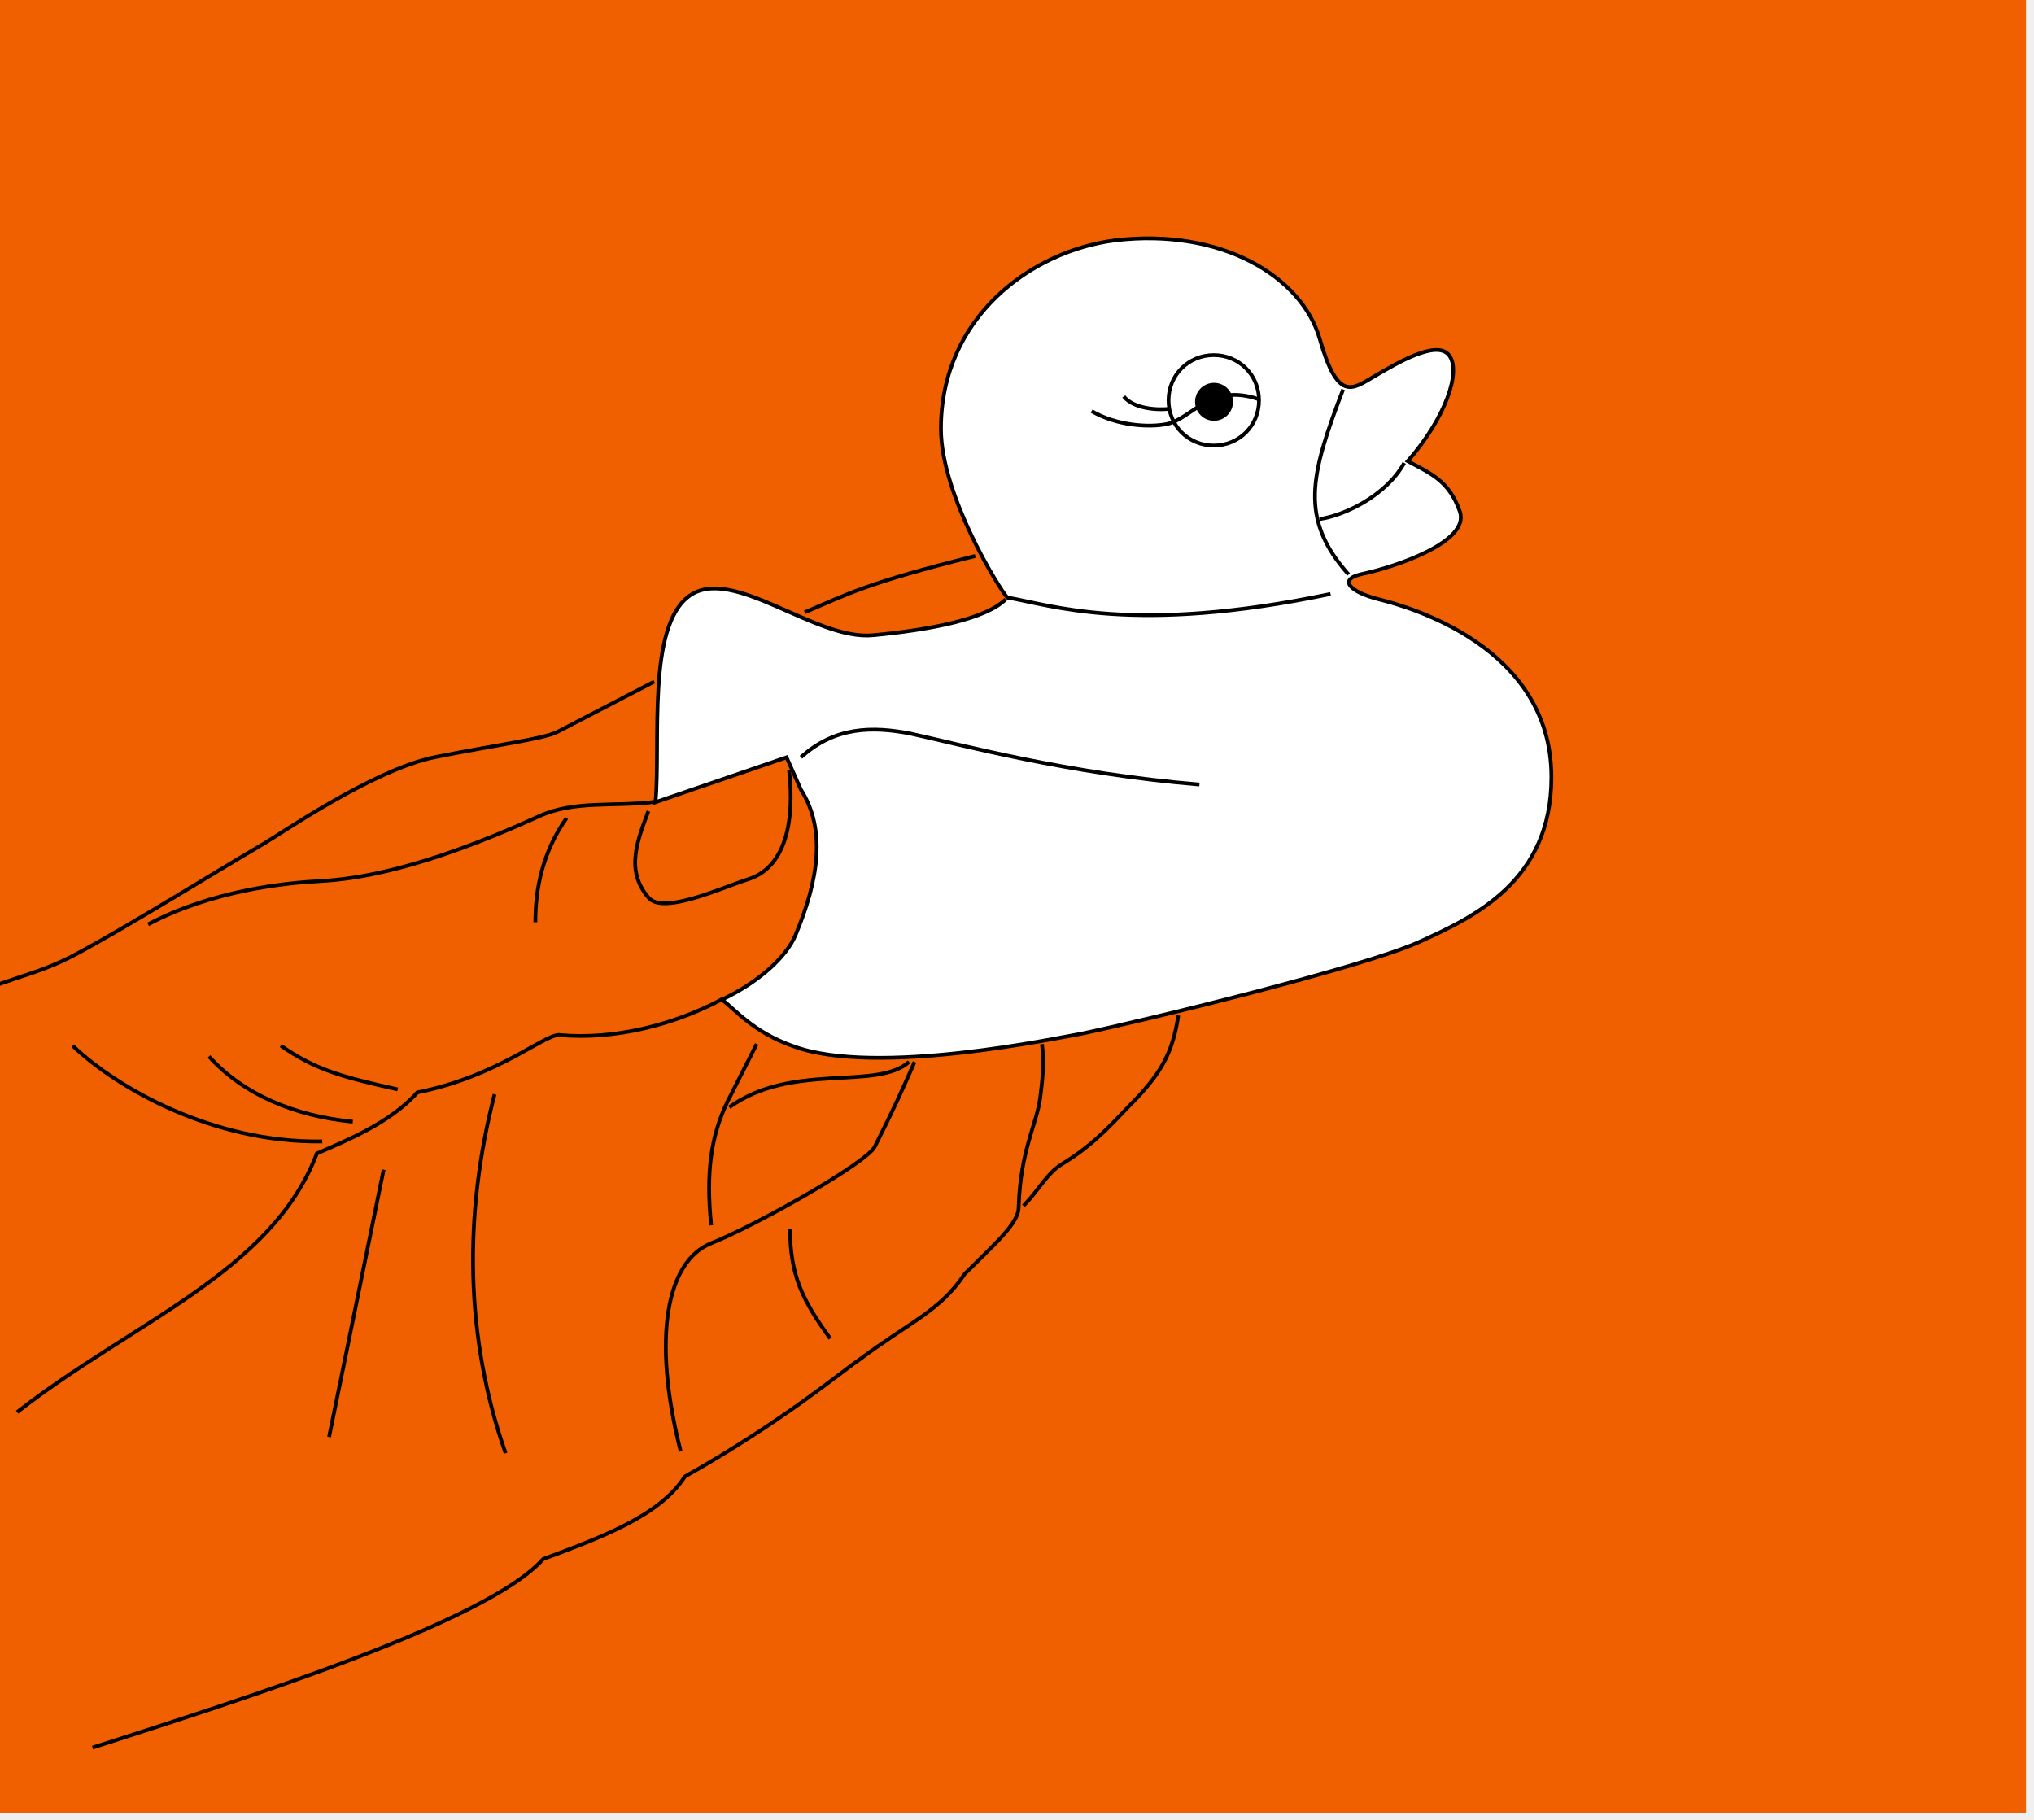
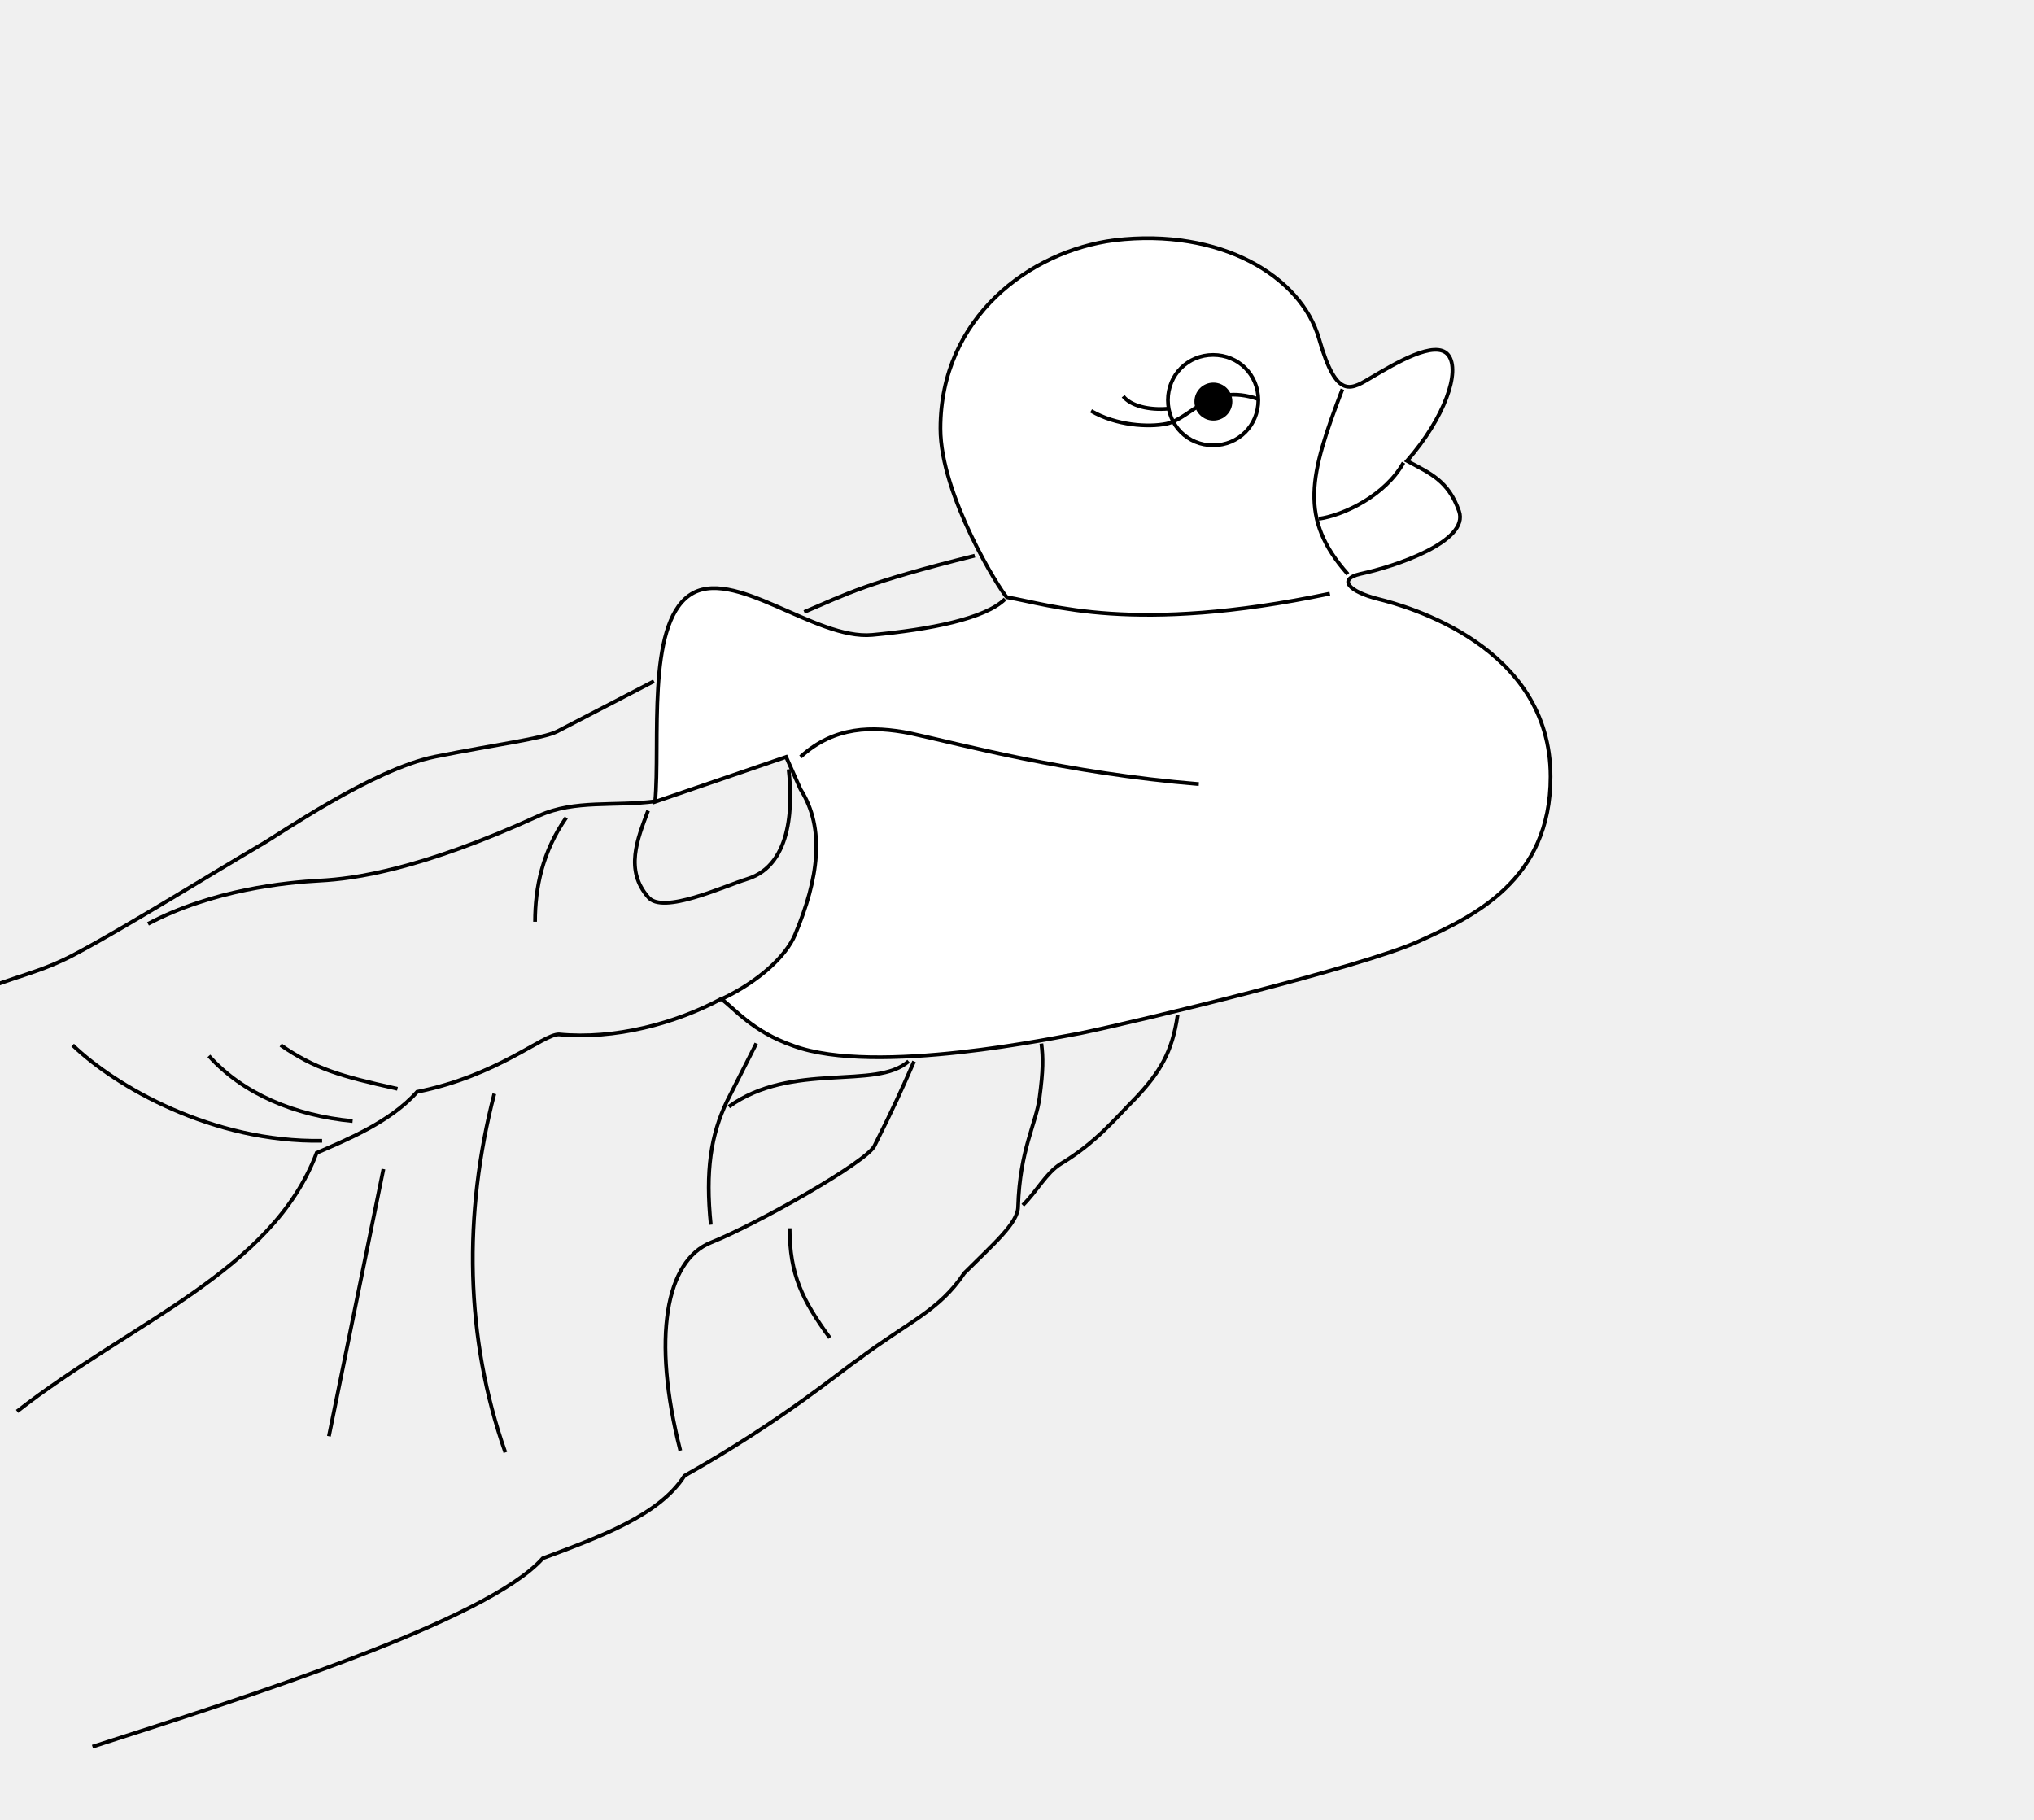
- <svg xmlns="http://www.w3.org/2000/svg" width="540.71pt" height="483.793pt" viewBox="0 0 540.71 483.793" version="1.1">
-   <g id="surface1">
-     <path style=" stroke:none;fill-rule:nonzero;fill:rgb(94.099%,37.299%,0%);fill-opacity:1;" d="M 0 481.891 L 538.582 481.891 L 538.582 0 L 0 0 Z M 0 481.891 " />
-     <path style="fill:none;stroke-width:1;stroke-linecap:butt;stroke-linejoin:miter;stroke:rgb(0%,0%,0%);stroke-opacity:1;stroke-miterlimit:10;" d="M -0.001 -0.002 C 30.534 23.877 67.753 37.244 79.683 68.764 C 87.315 72.104 99.241 76.881 106.401 84.998 C 127.87 89.295 139.8 100.275 144.093 100.275 C 158.886 98.846 175.105 103.143 187.511 109.826 " transform="matrix(1,0,0,-1,4.5439,375.4043)" />
-     <path style="fill:none;stroke-width:1;stroke-linecap:butt;stroke-linejoin:miter;stroke:rgb(0%,0%,0%);stroke-opacity:1;stroke-miterlimit:10;" d="M 0.001 0 C 10.497 4.777 17.177 5.258 27.673 10.988 C 41.028 18.156 64.884 32.969 76.333 39.66 C 80.626 42.051 105.911 59.731 122.61 63.074 C 139.31 66.418 151.235 67.852 155.052 69.762 L 180.813 83.141 " transform="matrix(1,0,0,-1,-6.8799,264.3282)" />
-     <path style="fill:none;stroke-width:1;stroke-linecap:butt;stroke-linejoin:miter;stroke:rgb(0%,0%,0%);stroke-opacity:1;stroke-miterlimit:10;" d="M 0.001 -0.001 L -14.507 -71.075 " transform="matrix(1,0,0,-1,101.9834,310.9405)" />
-     <path style="fill:none;stroke-width:1;stroke-linecap:butt;stroke-linejoin:miter;stroke:rgb(0%,0%,0%);stroke-opacity:1;stroke-miterlimit:10;" d="M -0.001 0.002 C -8.298 -31.963 -7.81 -64.877 2.929 -95.408 " transform="matrix(1,0,0,-1,131.4775,290.9121)" />
-     <path style="fill:none;stroke-width:1;stroke-linecap:butt;stroke-linejoin:miter;stroke:rgb(0%,0%,0%);stroke-opacity:1;stroke-miterlimit:10;" d="M -0.001 -0.001 C 40.077 12.882 104.964 33.394 119.753 50.093 C 135.019 55.815 150.765 61.538 157.444 72.034 C 183.683 86.823 199.429 100.183 203.722 103.042 C 217.081 113.062 225.19 115.925 231.87 125.94 C 239.503 133.573 246.183 139.3 246.183 143.593 C 246.659 158.858 250.956 165.538 251.909 172.694 C 252.862 179.851 252.862 183.187 252.386 187.007 " transform="matrix(1,0,0,-1,24.6025,464.5772)" />
-     <path style="fill:none;stroke-width:1;stroke-linecap:butt;stroke-linejoin:miter;stroke:rgb(0%,0%,0%);stroke-opacity:1;stroke-miterlimit:10;" d="M 0.001 -0 C 3.833 3.82 6.228 8.598 10.056 10.984 C 19.634 16.715 24.899 23.402 30.169 28.656 C 36.396 35.34 39.747 40.594 41.185 50.625 " transform="matrix(1,0,0,-1,272.0459,320.5664)" />
-     <path style="fill:none;stroke-width:1;stroke-linecap:butt;stroke-linejoin:miter;stroke:rgb(0%,0%,0%);stroke-opacity:1;stroke-miterlimit:10;" d="M 0.001 -0 C -3.347 -7.633 -5.261 -11.926 -10.522 -22.422 C -12.437 -26.715 -42.089 -43.414 -54.042 -48.184 C -65.999 -52.953 -69.823 -73.469 -62.175 -103.523 " transform="matrix(1,0,0,-1,243.124,282.3125)" />
-     <path style="fill:none;stroke-width:1;stroke-linecap:butt;stroke-linejoin:miter;stroke:rgb(0%,0%,0%);stroke-opacity:1;stroke-miterlimit:10;" d="M 0.001 -0.001 C -1.452 14.319 0.001 23.866 4.356 32.933 L 12.106 48.206 " transform="matrix(1,0,0,-1,189.0537,325.7491)" />
-     <path style="fill-rule:nonzero;fill:rgb(100%,100%,100%);fill-opacity:1;stroke-width:1;stroke-linecap:butt;stroke-linejoin:miter;stroke:rgb(0%,0%,0%);stroke-opacity:1;stroke-miterlimit:10;" d="M -0.001 -0.001 C -52.501 -10.978 -74.458 -2.864 -85.911 -0.954 C -87.821 0.952 -103.571 26.245 -103.571 43.901 C -103.571 73.491 -79.708 91.147 -57.274 94.011 C -29.114 97.355 -7.638 84.468 -2.864 67.765 C 1.909 51.062 5.726 54.401 11.456 57.741 C 17.183 61.085 28.159 67.765 31.499 63.472 C 34.843 59.175 30.546 46.769 20.522 35.312 C 26.73 31.976 31.499 30.065 34.362 21.952 C 37.23 13.839 17.183 7.155 8.112 5.249 C 1.909 3.815 5.249 0.476 12.886 -1.435 C 20.522 -3.341 58.706 -13.841 58.706 -48.677 C 58.706 -76.356 38.183 -85.899 23.386 -92.579 C 8.593 -99.263 -50.114 -113.579 -66.341 -116.919 C -72.071 -117.872 -120.755 -128.372 -142.708 -120.259 C -153.685 -116.442 -158.458 -110.235 -161.798 -107.853 C -151.774 -103.079 -144.618 -96.399 -142.231 -90.673 C -136.024 -75.88 -134.114 -62.517 -140.798 -52.017 L -144.618 -43.427 L -179.458 -55.356 C -178.024 -39.61 -181.845 -8.591 -170.392 -0.478 C -158.935 7.636 -136.981 -12.407 -121.708 -10.978 C -106.435 -9.544 -91.638 -6.681 -86.388 -1.435 " transform="matrix(1,0,0,-1,353.708,157.9014)" />
-     <path style="fill:none;stroke-width:1;stroke-linecap:butt;stroke-linejoin:miter;stroke:rgb(0%,0%,0%);stroke-opacity:1;stroke-miterlimit:10;" d="M -0.001 -0.002 C -4.79 -8.67 -15.81 -13.967 -22.513 -14.932 " transform="matrix(1,0,0,-1,373.2979,123.0606)" />
-     <path style="fill:none;stroke-width:1;stroke-linecap:butt;stroke-linejoin:miter;stroke:rgb(0%,0%,0%);stroke-opacity:1;stroke-miterlimit:10;" d="M -0.001 -0.002 C -8.759 -22.932 -11.681 -34.396 1.46 -49.205 " transform="matrix(1,0,0,-1,357.0479,103.5293)" />
-     <path style="fill:none;stroke-width:1;stroke-linecap:butt;stroke-linejoin:miter;stroke:rgb(0%,0%,0%);stroke-opacity:1;stroke-miterlimit:10;" d="M -0.002 -0.001 C -35.311 2.901 -63.463 10.636 -76.826 13.538 C -86.846 15.472 -96.865 15.472 -105.932 7.253 " transform="matrix(1,0,0,-1,318.8574,208.5537)" />
-     <path style="fill:none;stroke-width:1;stroke-linecap:butt;stroke-linejoin:miter;stroke:rgb(0%,0%,0%);stroke-opacity:1;stroke-miterlimit:10;" d="M 0.001 -0.001 C 11.458 -11.044 37.235 -25.927 66.353 -25.446 " transform="matrix(1,0,0,-1,19.3193,277.9873)" />
-     <path style="fill:none;stroke-width:1;stroke-linecap:butt;stroke-linejoin:miter;stroke:rgb(0%,0%,0%);stroke-opacity:1;stroke-miterlimit:10;" d="M 0.002 0.001 C 0.002 9.075 1.951 18.63 8.295 27.704 " transform="matrix(1,0,0,-1,142.3145,245.1651)" />
-     <path style="fill:none;stroke-width:1;stroke-linecap:butt;stroke-linejoin:miter;stroke:rgb(0%,0%,0%);stroke-opacity:1;stroke-miterlimit:10;" d="M -0.002 -0.001 C -2.877 -7.653 -6.228 -15.782 -0.002 -22.958 C 3.834 -27.739 20.127 -20.091 26.357 -18.177 C 38.815 -14.349 38.338 2.87 37.377 10.999 " transform="matrix(1,0,0,-1,172.373,215.628)" />
-     <path style="fill:none;stroke-width:1;stroke-linecap:butt;stroke-linejoin:miter;stroke:rgb(0%,0%,0%);stroke-opacity:1;stroke-miterlimit:10;" d="M -0.001 -0.001 C 6.733 -0.001 12.023 5.288 12.023 12.023 C 12.023 18.753 6.733 24.042 -0.001 24.042 C -6.731 24.042 -12.024 18.753 -12.024 12.023 C -12.024 5.288 -6.731 -0.001 -0.001 -0.001 Z M -0.001 -0.001 " transform="matrix(1,0,0,-1,322.665,118.4444)" />
-     <path style="fill:none;stroke-width:1;stroke-linecap:butt;stroke-linejoin:miter;stroke:rgb(0%,0%,0%);stroke-opacity:1;stroke-miterlimit:10;" d="M 0.001 -0.001 C -12.897 4.398 -17.655 -5.114 -24.343 -6.579 C -29.12 -7.56 -37.718 -7.067 -44.405 -3.157 " transform="matrix(1,0,0,-1,334.5967,106.1319)" />
-     <path style="fill:none;stroke-width:1;stroke-linecap:butt;stroke-linejoin:miter;stroke:rgb(0%,0%,0%);stroke-opacity:1;stroke-miterlimit:10;" d="M -0.001 -0 C -5.278 -0.504 -10.204 0.777 -12.126 3.289 " transform="matrix(1,0,0,-1,310.876,108.6875)" />
-     <path style="fill:none;stroke-width:1;stroke-linecap:butt;stroke-linejoin:miter;stroke:rgb(0%,0%,0%);stroke-opacity:1;stroke-miterlimit:10;" d="M -0.001 0.002 C 9.081 -10.111 22.94 -15.889 38.229 -17.334 " transform="matrix(1,0,0,-1,55.5557,280.8535)" />
-     <path style="fill:none;stroke-width:1;stroke-linecap:butt;stroke-linejoin:miter;stroke:rgb(0%,0%,0%);stroke-opacity:1;stroke-miterlimit:10;" d="M 0 0 C 9.082 -6.297 15.773 -8.234 31.07 -11.629 " transform="matrix(1,0,0,-1,74.6484,277.9766)" />
-     <path style="fill:none;stroke-width:1;stroke-linecap:butt;stroke-linejoin:miter;stroke:rgb(0%,0%,0%);stroke-opacity:1;stroke-miterlimit:10;" d="M 0.001 0 C 11.462 4.828 16.235 7.731 45.36 14.973 " transform="matrix(1,0,0,-1,213.9053,162.7774)" />
-     <path style="fill:none;stroke-width:1;stroke-linecap:butt;stroke-linejoin:miter;stroke:rgb(0%,0%,0%);stroke-opacity:1;stroke-miterlimit:10;" d="M 0.001 0.001 C 16.731 12.079 39.2 4.349 47.806 12.079 " transform="matrix(1,0,0,-1,193.8584,294.3565)" />
-     <path style="fill:none;stroke-width:1;stroke-linecap:butt;stroke-linejoin:miter;stroke:rgb(0%,0%,0%);stroke-opacity:1;stroke-miterlimit:10;" d="M 0.001 0.001 C 0.001 -12.421 3.395 -19.108 10.677 -29.14 " transform="matrix(1,0,0,-1,210.0264,326.6924)" />
-     <path style="fill:none;stroke-width:1;stroke-linecap:butt;stroke-linejoin:miter;stroke:rgb(0%,0%,0%);stroke-opacity:1;stroke-miterlimit:10;" d="M 0.001 -0.001 C -10.972 -1.438 -21.468 0.479 -31.011 -3.837 C -62.495 -18.224 -80.147 -20.622 -89.21 -21.103 C -98.272 -21.579 -117.835 -23.501 -135.007 -32.61 " transform="matrix(1,0,0,-1,174.3779,213.1201)" />
-     <path style=" stroke:none;fill-rule:nonzero;fill:rgb(0%,0%,0%);fill-opacity:1;" d="M 322.734 111.859 C 325.52 111.859 327.777 109.598 327.777 106.816 C 327.777 104.031 325.52 101.773 322.734 101.773 C 319.949 101.773 317.691 104.031 317.691 106.816 C 317.691 109.598 319.949 111.859 322.734 111.859 " />
+ <svg xmlns="http://www.w3.org/2000/svg" width="100%" height="100%" viewBox="0 0 541 484" version="1.1" xml:space="preserve" style="fill-rule:evenodd;clip-rule:evenodd;stroke-miterlimit:10;">
+   <g transform="matrix(1,0,0,1,-4879.14,-1530.71)">
+     <g id="Page-16" transform="matrix(1,0,0,1,4879.14,1530.71)">
+       <rect x="0" y="0" width="540.71" height="483.793" style="fill:none;" />
+       <clipPath id="_clip1">
+         <rect x="0" y="0" width="540.71" height="483.793" />
+       </clipPath>
+       <g clip-path="url(#_clip1)">
+         <g id="Layer-1">
+           <g transform="matrix(0.624144,0.781309,0.781309,-0.624144,-3.12217,281.512)">
+             <path d="M78.144,-52.613C78.548,-13.853 91.33,23.569 74.151,52.562C76.305,60.611 80.018,72.911 78.144,83.569C88.186,103.028 87.051,119.201 89.732,122.557C100.081,133.22 106.848,148.575 109.368,162.441" style="fill:none;fill-rule:nonzero;stroke:black;stroke-width:1px;" />
+           </g>
+           <g transform="matrix(1,0,0,1,-6.8799,181.187)">
+             <path d="M0,83.141C10.496,78.363 17.176,77.885 27.672,72.151C41.029,64.984 64.883,50.171 76.334,43.483C80.627,41.092 105.912,23.412 122.61,20.068C139.309,16.723 151.235,15.29 155.051,13.379L180.814,0" style="fill:none;fill-rule:nonzero;stroke:black;stroke-width:1px;" />
+           </g>
+           <g transform="matrix(-0.199953,0.979805,0.979805,0.199953,128.102,360.691)">
+             <path d="M-43.523,-35.539L29.018,-35.539" style="fill:none;fill-rule:nonzero;stroke:black;stroke-width:1px;" />
+           </g>
+           <g transform="matrix(0.0306856,0.999529,0.999529,-0.0306856,176.557,339.835)">
+             <path d="M-50.283,-43.557C-18.591,-52.831 14.324,-53.353 45.169,-43.557" style="fill:none;fill-rule:nonzero;stroke:black;stroke-width:1px;" />
+           </g>
+           <g transform="matrix(1,0,0,1,24.6025,277.572)">
+             <path d="M0,187.005C40.076,174.125 104.963,153.61 119.752,136.914C135.02,131.19 150.764,125.465 157.443,114.971C183.684,100.182 199.428,86.824 203.722,83.962C217.08,73.943 225.19,71.081 231.871,61.063C239.504,53.43 246.184,47.706 246.184,43.412C246.66,28.147 250.955,21.468 251.908,14.312C252.863,7.156 252.863,3.817 252.386,0" style="fill:none;fill-rule:nonzero;stroke:black;stroke-width:1px;" />
+           </g>
+           <g transform="matrix(1,0,0,1,272.046,269.942)">
+             <path d="M0,50.624C3.832,46.803 6.226,42.027 10.057,39.64C19.633,33.909 24.901,27.223 30.168,21.969C36.394,15.283 39.746,10.029 41.183,0" style="fill:none;fill-rule:nonzero;stroke:black;stroke-width:1px;" />
+           </g>
+           <g transform="matrix(1,0,0,1,243.124,385.837)">
+             <path d="M0,-103.525C-3.348,-95.892 -5.262,-91.598 -10.521,-81.103C-12.436,-76.809 -42.087,-60.111 -54.043,-55.341C-65.999,-50.57 -69.825,-30.056 -62.174,0" style="fill:none;fill-rule:nonzero;stroke:black;stroke-width:1px;" />
+           </g>
+           <g transform="matrix(1,0,0,1,189.054,277.543)">
+             <path d="M0,48.206C-1.453,33.887 0,24.341 4.357,15.272L12.105,0" style="fill:none;fill-rule:nonzero;stroke:black;stroke-width:1px;" />
+           </g>
+           <g transform="matrix(1,0,0,1,353.708,188.92)">
+             <path d="M0,-31.019C-52.502,-20.043 -74.457,-28.156 -85.912,-30.065C-87.82,-31.973 -103.57,-57.266 -103.57,-74.922C-103.57,-104.51 -79.707,-122.168 -57.274,-125.031C-29.114,-128.372 -7.637,-115.487 -2.864,-98.784C1.908,-82.081 5.727,-85.422 11.455,-88.762C17.182,-92.103 28.16,-98.784 31.5,-94.489C34.842,-90.194 30.545,-77.786 20.522,-66.332C26.728,-62.993 31.5,-61.084 34.363,-52.971C37.228,-44.858 17.182,-38.176 8.113,-36.268C1.908,-34.836 5.25,-31.496 12.887,-29.586C20.522,-27.678 58.705,-17.18 58.705,17.657C58.705,45.336 38.183,54.88 23.387,61.561C8.591,68.242 -50.115,82.559 -66.342,85.899C-72.07,86.854 -120.754,97.353 -142.709,89.24C-153.686,85.422 -158.459,79.218 -161.799,76.834C-151.776,72.06 -144.617,65.379 -142.23,59.652C-136.026,44.859 -134.116,31.498 -140.799,21L-144.617,12.408L-179.459,24.338C-178.026,8.59 -181.846,-22.428 -170.391,-30.541C-158.936,-38.654 -136.98,-18.611 -121.707,-20.043C-106.435,-21.475 -91.639,-24.338 -86.389,-29.586" style="fill:white;fill-rule:nonzero;stroke:black;stroke-width:1px;" />
+           </g>
+           <g transform="matrix(-0.833386,0.552691,0.552691,0.833386,356.786,142.969)">
+             <path d="M-24.765,-7.465C-15.982,-2.887 -3.87,-4.562 2.251,-7.465" style="fill:none;fill-rule:nonzero;stroke:black;stroke-width:1px;" />
+           </g>
+           <g transform="matrix(0.0296384,0.999561,0.999561,-0.0296384,376.68,132.512)">
+             <path d="M-29.552,-18.764C-6.889,-28.2 4.483,-31.46 19.675,-18.764" style="fill:none;fill-rule:nonzero;stroke:black;stroke-width:1px;" />
+           </g>
+           <g transform="matrix(1,0,0,1,318.857,193.082)">
+             <path d="M0,15.472C-35.312,12.572 -63.464,4.835 -76.825,1.935C-86.847,0 -96.867,0 -105.933,8.22" style="fill:none;fill-rule:nonzero;stroke:black;stroke-width:1px;" />
+           </g>
+           <g transform="matrix(0.933702,0.35805,0.35805,-0.933702,26.1603,266.968)">
+             <path d="M-2.442,-12.738C12.209,-18.946 41.606,-23.614 68.624,-12.738" style="fill:none;fill-rule:nonzero;stroke:black;stroke-width:1px;" />
+           </g>
+           <g transform="matrix(0.286783,-0.957996,-0.957996,-0.286783,158.543,239.258)">
+             <path d="M-10.313,13.853C-1.619,16.456 8.095,17.326 18.607,13.853" style="fill:none;fill-rule:nonzero;stroke:black;stroke-width:1px;" />
+           </g>
+           <g transform="matrix(1,0,0,1,172.373,232.367)">
+             <path d="M0,-16.738C-2.875,-9.086 -6.229,-0.955 0,6.219C3.834,11.002 20.126,3.35 26.356,1.436C38.815,-2.39 38.336,-19.609 37.378,-27.74" style="fill:none;fill-rule:nonzero;stroke:black;stroke-width:1px;" />
+           </g>
+           <g transform="matrix(1,0,0,1,322.665,94.4024)">
+             <path d="M0,24.042C6.732,24.042 12.022,18.753 12.022,12.021C12.022,5.289 6.732,0 0,0C-6.733,0 -12.023,5.289 -12.023,12.021C-12.023,18.753 -6.733,24.042 0,24.042Z" style="fill:none;fill-rule:nonzero;stroke:black;stroke-width:1px;" />
+           </g>
+           <g transform="matrix(1,0,0,1,334.597,109.291)">
+             <path d="M0,-3.159C-12.896,-7.558 -17.656,1.954 -24.343,3.422C-29.119,4.399 -37.717,3.91 -44.404,-0.001" style="fill:none;fill-rule:nonzero;stroke:black;stroke-width:1px;" />
+           </g>
+           <g transform="matrix(-0.965128,-0.261777,-0.261777,0.965128,299.326,104.362)">
+             <path d="M-12.279,1.151C-7.315,3.018 -2.226,3.073 0.285,1.151" style="fill:none;fill-rule:nonzero;stroke:black;stroke-width:1px;" />
+           </g>
+           <g transform="matrix(0.910754,0.412948,0.412948,-0.910754,60.8407,273.733)">
+             <path d="M-1.873,-8.667C10.572,-14.126 25.58,-13.666 40.103,-8.667" style="fill:none;fill-rule:nonzero;stroke:black;stroke-width:1px;" />
+           </g>
+           <g transform="matrix(0.936559,0.350509,0.350509,-0.936559,77.6718,272.9)">
+             <path d="M-1.052,-5.814C9.661,-8.529 16.608,-7.999 32.122,-5.814" style="fill:none;fill-rule:nonzero;stroke:black;stroke-width:1px;" />
+           </g>
+           <g transform="matrix(0.949605,-0.313451,-0.313451,-0.949605,217.395,169.509)">
+             <path d="M-1.204,7.487C11.194,8.481 16.635,9.737 46.565,7.487" style="fill:none;fill-rule:nonzero;stroke:black;stroke-width:1px;" />
+           </g>
+           <g transform="matrix(0.969523,-0.245002,-0.245002,-0.969523,196.067,300.029)">
+             <path d="M-0.751,6.04C18.431,13.654 38.321,0.652 48.558,6.041" style="fill:none;fill-rule:nonzero;stroke:black;stroke-width:1px;" />
+           </g>
+           <g transform="matrix(0.344065,0.938946,0.938946,-0.344065,227.209,331.236)">
+             <path d="M-10.178,-14.57C1.484,-18.844 8.932,-17.955 20.856,-14.57" style="fill:none;fill-rule:nonzero;stroke:black;stroke-width:1px;" />
+           </g>
+           <g transform="matrix(1,0,0,1,174.378,245.251)">
+             <path d="M0,-32.131C-10.973,-30.693 -21.469,-32.611 -31.01,-28.294C-62.496,-13.907 -80.146,-11.509 -89.211,-11.029C-98.274,-10.55 -117.834,-8.631 -135.008,0.48" style="fill:none;fill-rule:nonzero;stroke:black;stroke-width:1px;" />
+           </g>
+           <g transform="matrix(1,0,0,1,322.734,101.773)">
+             <path d="M0,10.085C2.784,10.085 5.043,7.827 5.043,5.042C5.043,2.257 2.784,0 0,0C-2.785,0 -5.043,2.257 -5.043,5.042C-5.043,7.827 -2.785,10.085 0,10.085" style="fill-rule:nonzero;" />
+           </g>
+         </g>
+       </g>
+     </g>
  </g>
</svg>
